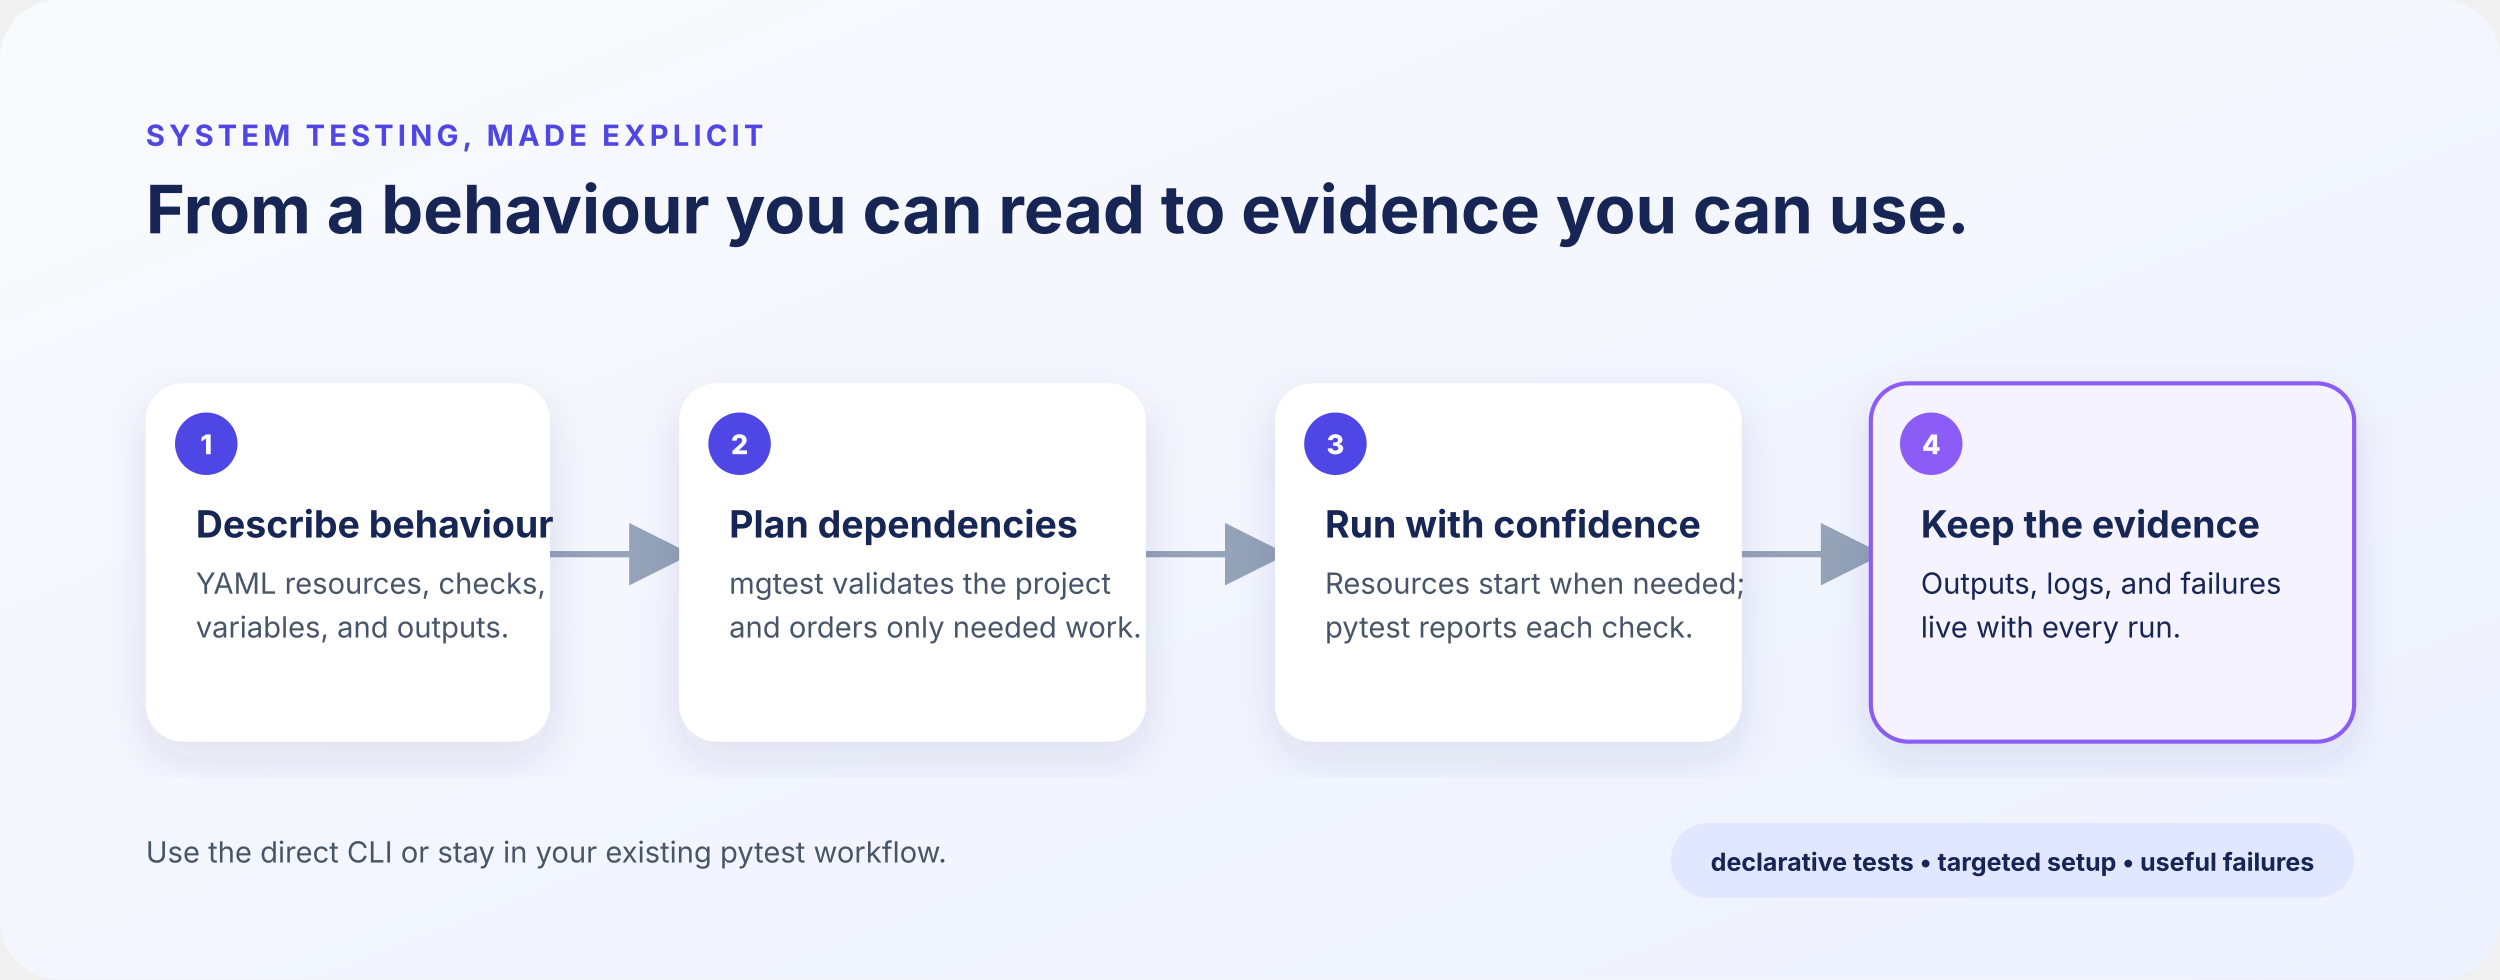
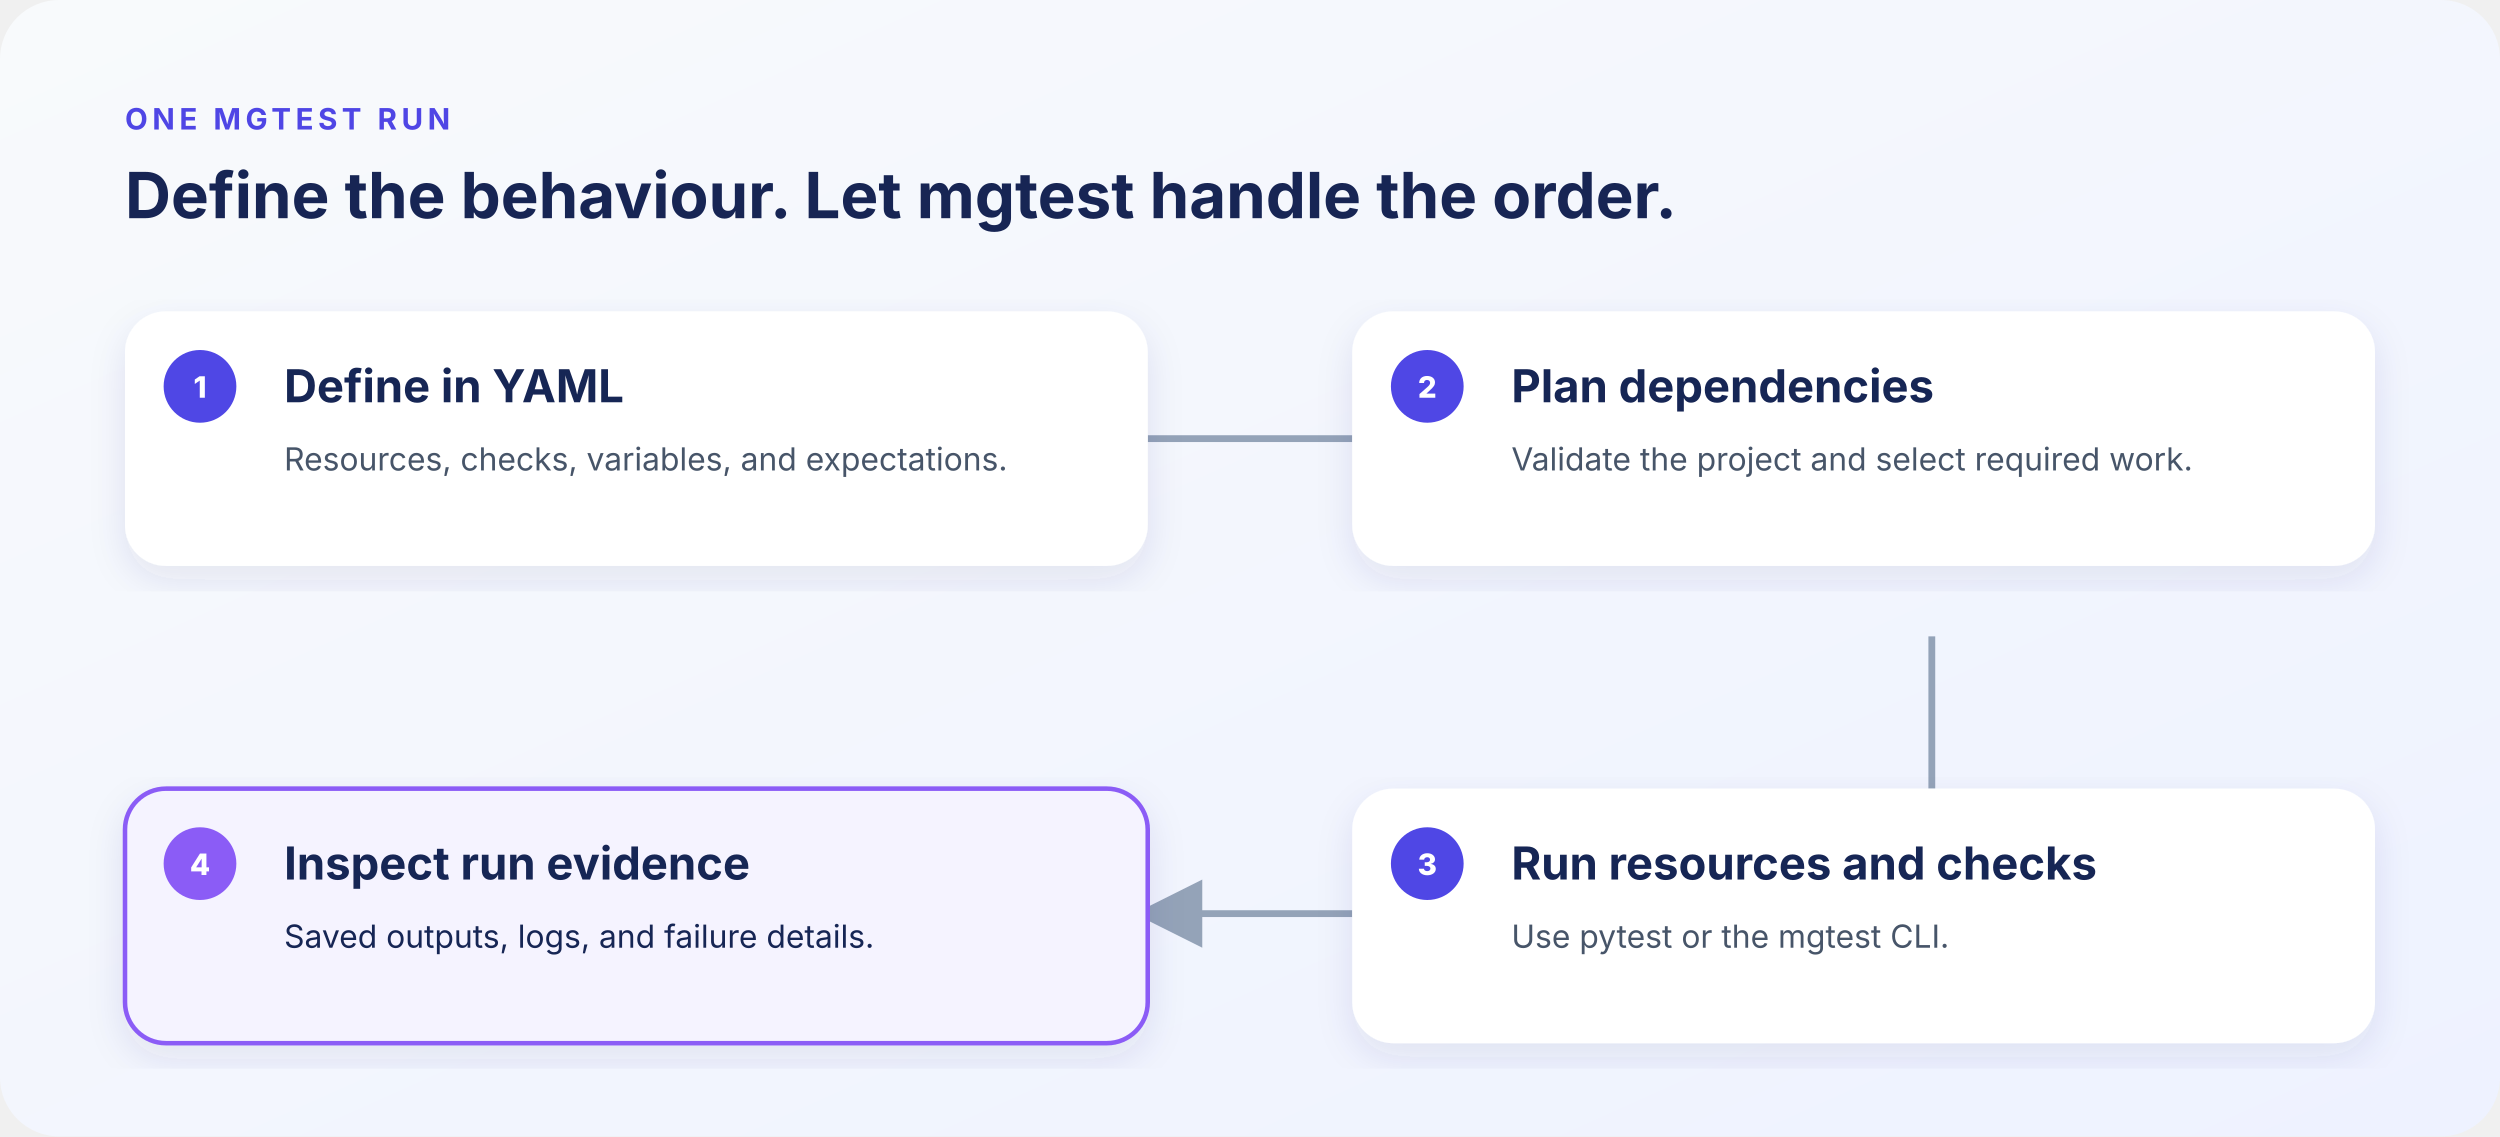
- <svg xmlns="http://www.w3.org/2000/svg" width="1200" height="470" viewBox="0 0 1200 470" role="img" aria-labelledby="title desc">
+ <svg xmlns="http://www.w3.org/2000/svg" width="1100" height="500" viewBox="0 0 1100 500" role="img" aria-labelledby="title desc">
  <defs>
    <linearGradient id="bg" x1="0" x2="1" y1="0" y2="1">
      <stop stop-color="#f8fafc" />
      <stop offset="1" stop-color="#eef2ff" />
    </linearGradient>
    <filter id="shadow">
-       <feDropShadow dx="0" dy="8" stdDeviation="10" flood-color="#312e81" flood-opacity=".12" />
+       <feDropShadow dx="0" dy="6" stdDeviation="8" flood-color="#312e81" flood-opacity=".10" />
    </filter>
    <marker id="arrow" markerWidth="10" markerHeight="10" refX="8" refY="5" orient="auto">
      <path d="M0 0L10 5 0 10z" fill="#94a3b8" />
    </marker>
-     <style>text{font-family:Inter,-apple-system,BlinkMacSystemFont,'Segoe UI',sans-serif;fill:#172554}.eyebrow{font-size:14px;font-weight:700;letter-spacing:2px;fill:#4f46e5}.heading{font-size:32px;font-weight:750}.card-title{font-size:18px;font-weight:700}.detail{font-size:14px;fill:#475569}.number{font-size:13px;font-weight:800;fill:#fff}.arrow{stroke:#94a3b8;stroke-width:3;fill:none;marker-end:url(#arrow)}</style>
+     <style>text{font-family:Inter,-apple-system,BlinkMacSystemFont,'Segoe UI',sans-serif;fill:#172554}.eyebrow{font-size:13px;font-weight:750;letter-spacing:2px;fill:#4f46e5}.heading{font-size:28px;font-weight:750}.title{font-size:20px;font-weight:750}.detail{font-size:14px;fill:#475569}.number{font-size:13px;font-weight:800;fill:#fff}.arrow{stroke:#94a3b8;stroke-width:3;fill:none;marker-end:url(#arrow)}</style>
  </defs>
-   <rect width="1200" height="470" rx="28" fill="url(#bg)" />
-   <text class="eyebrow" x="70" y="70">SYSTEM TESTING, MADE EXPLICIT</text>
-   <text class="heading" x="70" y="112">From a behaviour you can read to evidence you can use.</text>
-   <path class="arrow" d="M264 266H326" />
-   <path class="arrow" d="M550 266H612" />
-   <path class="arrow" d="M836 266H898" />
+   <rect width="1100" height="500" rx="26" fill="url(#bg)" />
+   <text class="eyebrow" x="55" y="57">ONE MGTEST RUN</text>
+   <text class="heading" x="55" y="96">Define the behaviour. Let mgtest handle the order.</text>
+   <path class="arrow" d="M505 193H595M850 280V347M595 402H505" />
  <g filter="url(#shadow)">
-     <rect x="70" y="184" width="194" height="172" rx="18" fill="#fff" />
-     <circle cx="99" cy="213" r="15" fill="#4f46e5" />
-     <text class="number" x="99" y="218" text-anchor="middle">1</text>
-     <text class="card-title" x="94" y="258">Describe behaviour</text>
-     <text class="detail" x="94" y="285">YAML resources, checks,</text>
-     <text class="detail" x="94" y="306">variables, and outputs.</text>
+     <rect x="55" y="137" width="450" height="112" rx="18" fill="#fff" />
+     <circle cx="88" cy="170" r="16" fill="#4f46e5" />
+     <text class="number" x="88" y="175" text-anchor="middle">1</text>
+     <text class="title" x="125" y="177">Define in YAML</text>
+     <text class="detail" x="125" y="207">Resources, checks, variables, and expectations.</text>
  </g>
  <g filter="url(#shadow)">
-     <rect x="326" y="184" width="224" height="172" rx="18" fill="#fff" />
-     <circle cx="355" cy="213" r="15" fill="#4f46e5" />
-     <text class="number" x="355" y="218" text-anchor="middle">2</text>
-     <text class="card-title" x="350" y="258">Plan dependencies</text>
-     <text class="detail" x="350" y="285">mgtest validates the project</text>
-     <text class="detail" x="350" y="306">and orders only needed work.</text>
+     <rect x="595" y="137" width="450" height="112" rx="18" fill="#fff" />
+     <circle cx="628" cy="170" r="16" fill="#4f46e5" />
+     <text class="number" x="628" y="175" text-anchor="middle">2</text>
+     <text class="title" x="665" y="177">Plan dependencies</text>
+     <text class="detail" x="665" y="207">Validate the project and select required work.</text>
  </g>
  <g filter="url(#shadow)">
-     <rect x="612" y="184" width="224" height="172" rx="18" fill="#fff" />
-     <circle cx="641" cy="213" r="15" fill="#4f46e5" />
-     <text class="number" x="641" y="218" text-anchor="middle">3</text>
-     <text class="card-title" x="636" y="258">Run with confidence</text>
-     <text class="detail" x="636" y="285">Resources start when needed;</text>
-     <text class="detail" x="636" y="306">pytest reports each check.</text>
+     <rect x="595" y="347" width="450" height="112" rx="18" fill="#fff" />
+     <circle cx="628" cy="380" r="16" fill="#4f46e5" />
+     <text class="number" x="628" y="385" text-anchor="middle">3</text>
+     <text class="title" x="665" y="387">Run resources and checks</text>
+     <text class="detail" x="665" y="417">Use pytest or the mgtest CLI.</text>
  </g>
  <g filter="url(#shadow)">
-     <rect x="898" y="184" width="232" height="172" rx="18" fill="#f5f3ff" stroke="#8b5cf6" stroke-width="2" />
-     <circle cx="927" cy="213" r="15" fill="#8b5cf6" />
-     <text class="number" x="927" y="218" text-anchor="middle">4</text>
-     <text x="922" y="258" font-family="Inter,-apple-system,sans-serif" font-size="18" font-weight="700" fill="#4c1d95">Keep the evidence</text>
-     <text x="922" y="285" font-family="Inter,-apple-system,sans-serif" font-size="14" fill="#6d28d9">Outputs, logs, and failures</text>
-     <text x="922" y="306" font-family="Inter,-apple-system,sans-serif" font-size="14" fill="#6d28d9">live with every run.</text>
+     <rect x="55" y="347" width="450" height="112" rx="18" fill="#f5f3ff" stroke="#8b5cf6" stroke-width="2" />
+     <circle cx="88" cy="380" r="16" fill="#8b5cf6" />
+     <text class="number" x="88" y="385" text-anchor="middle">4</text>
+     <text x="125" y="387" font-family="Inter,-apple-system,sans-serif" font-size="20" font-weight="750" fill="#4c1d95">Inspect run evidence</text>
+     <text x="125" y="417" font-family="Inter,-apple-system,sans-serif" font-size="14" fill="#6d28d9">Saved outputs, logs, and failure details.</text>
  </g>
-   <text class="detail" x="70" y="414">Use the direct CLI or stay in your existing pytest workflow.</text>
-   <rect x="802" y="395" width="328" height="36" rx="18" fill="#e0e7ff" />
-   <text x="966" y="418" text-anchor="middle" font-family="Inter,-apple-system,sans-serif" font-size="12" font-weight="700" fill="#3730a3">declarative tests • targeted setup • useful failures</text>
</svg>
